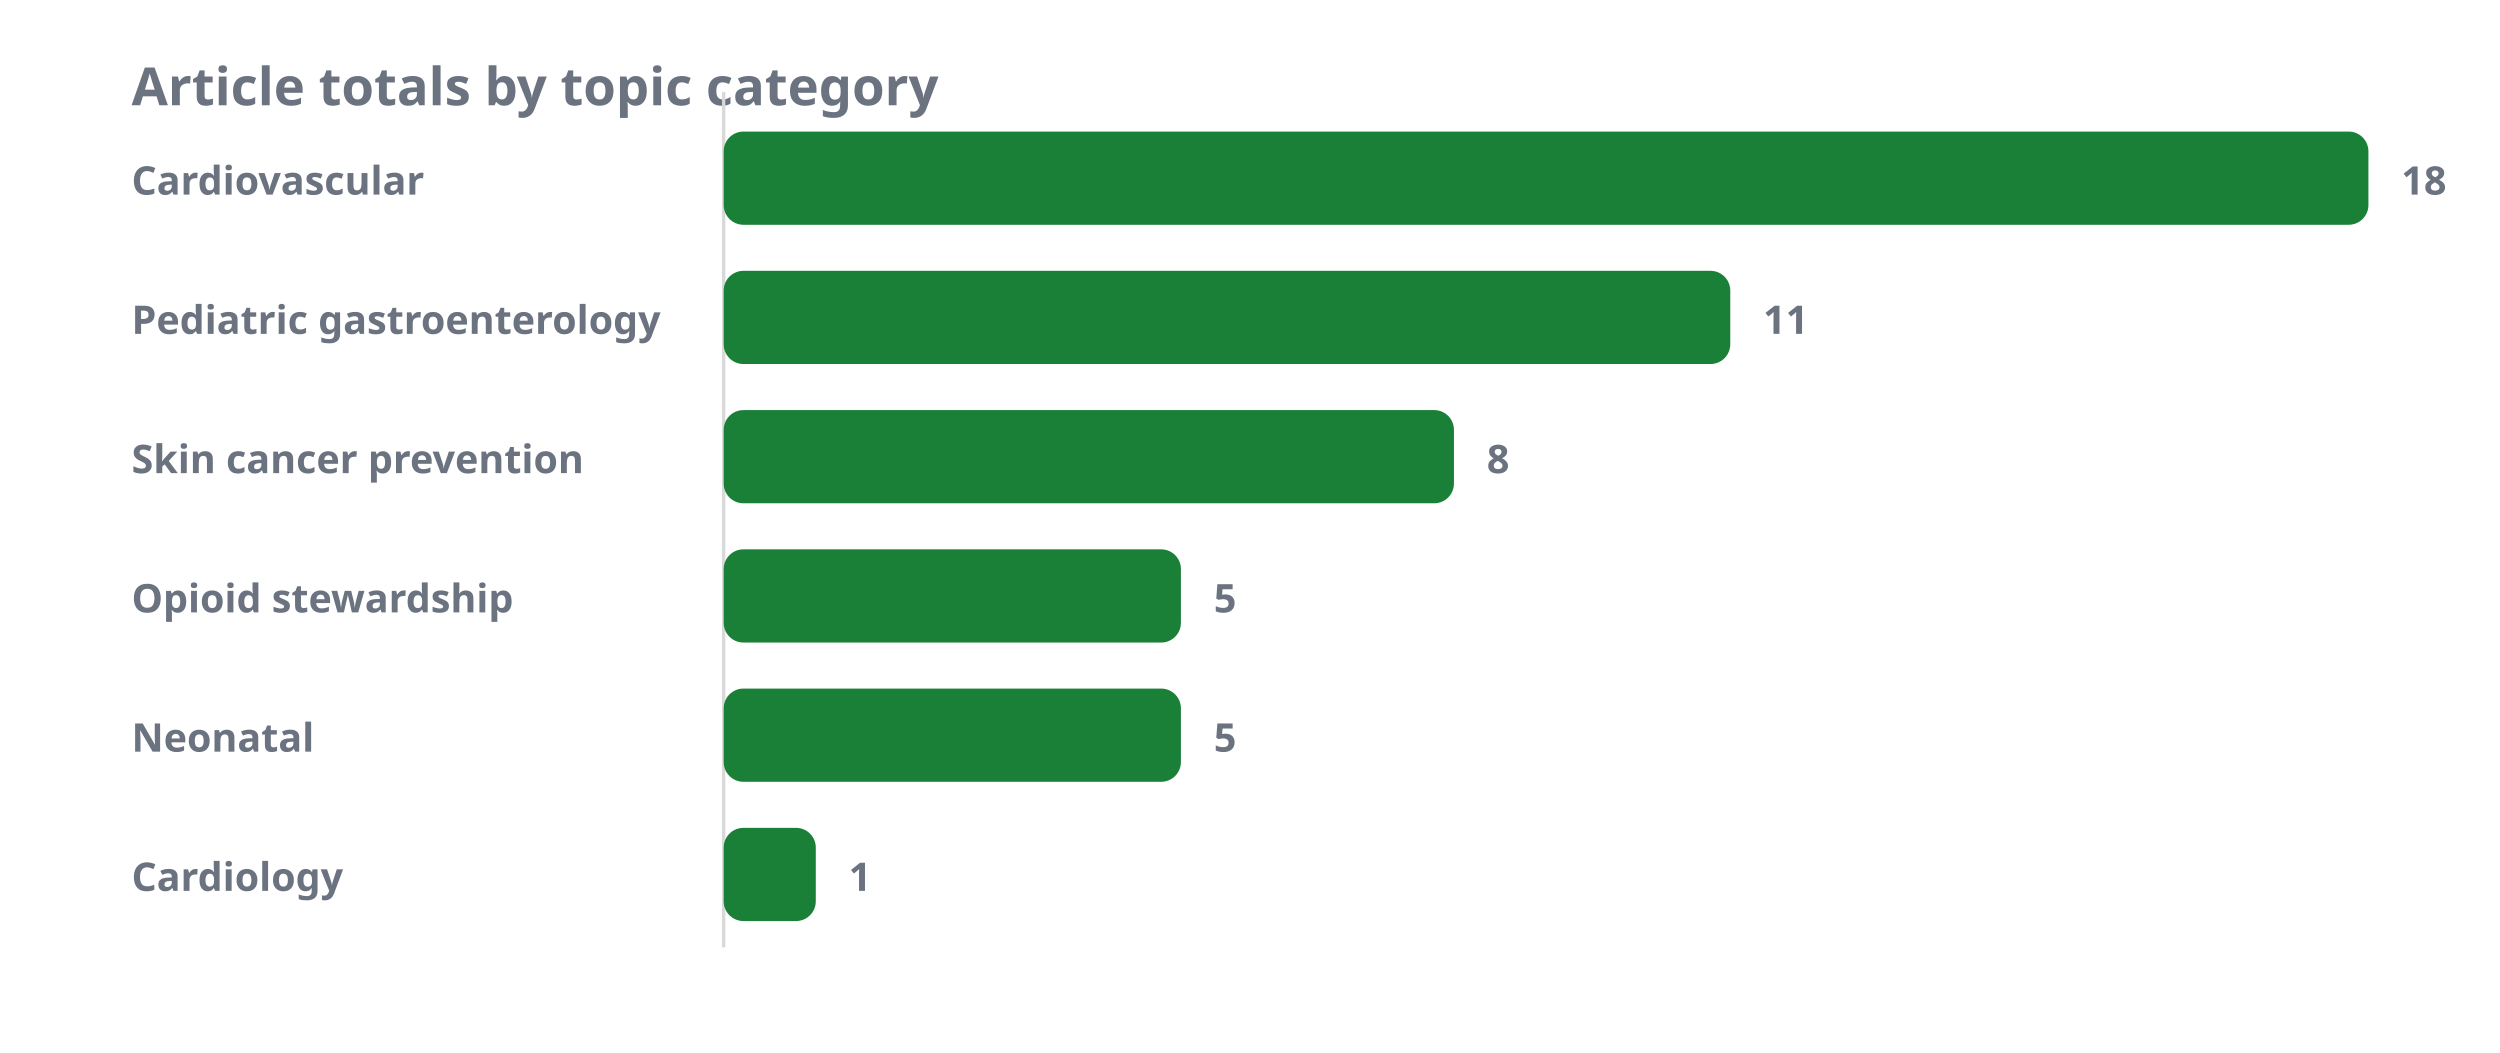
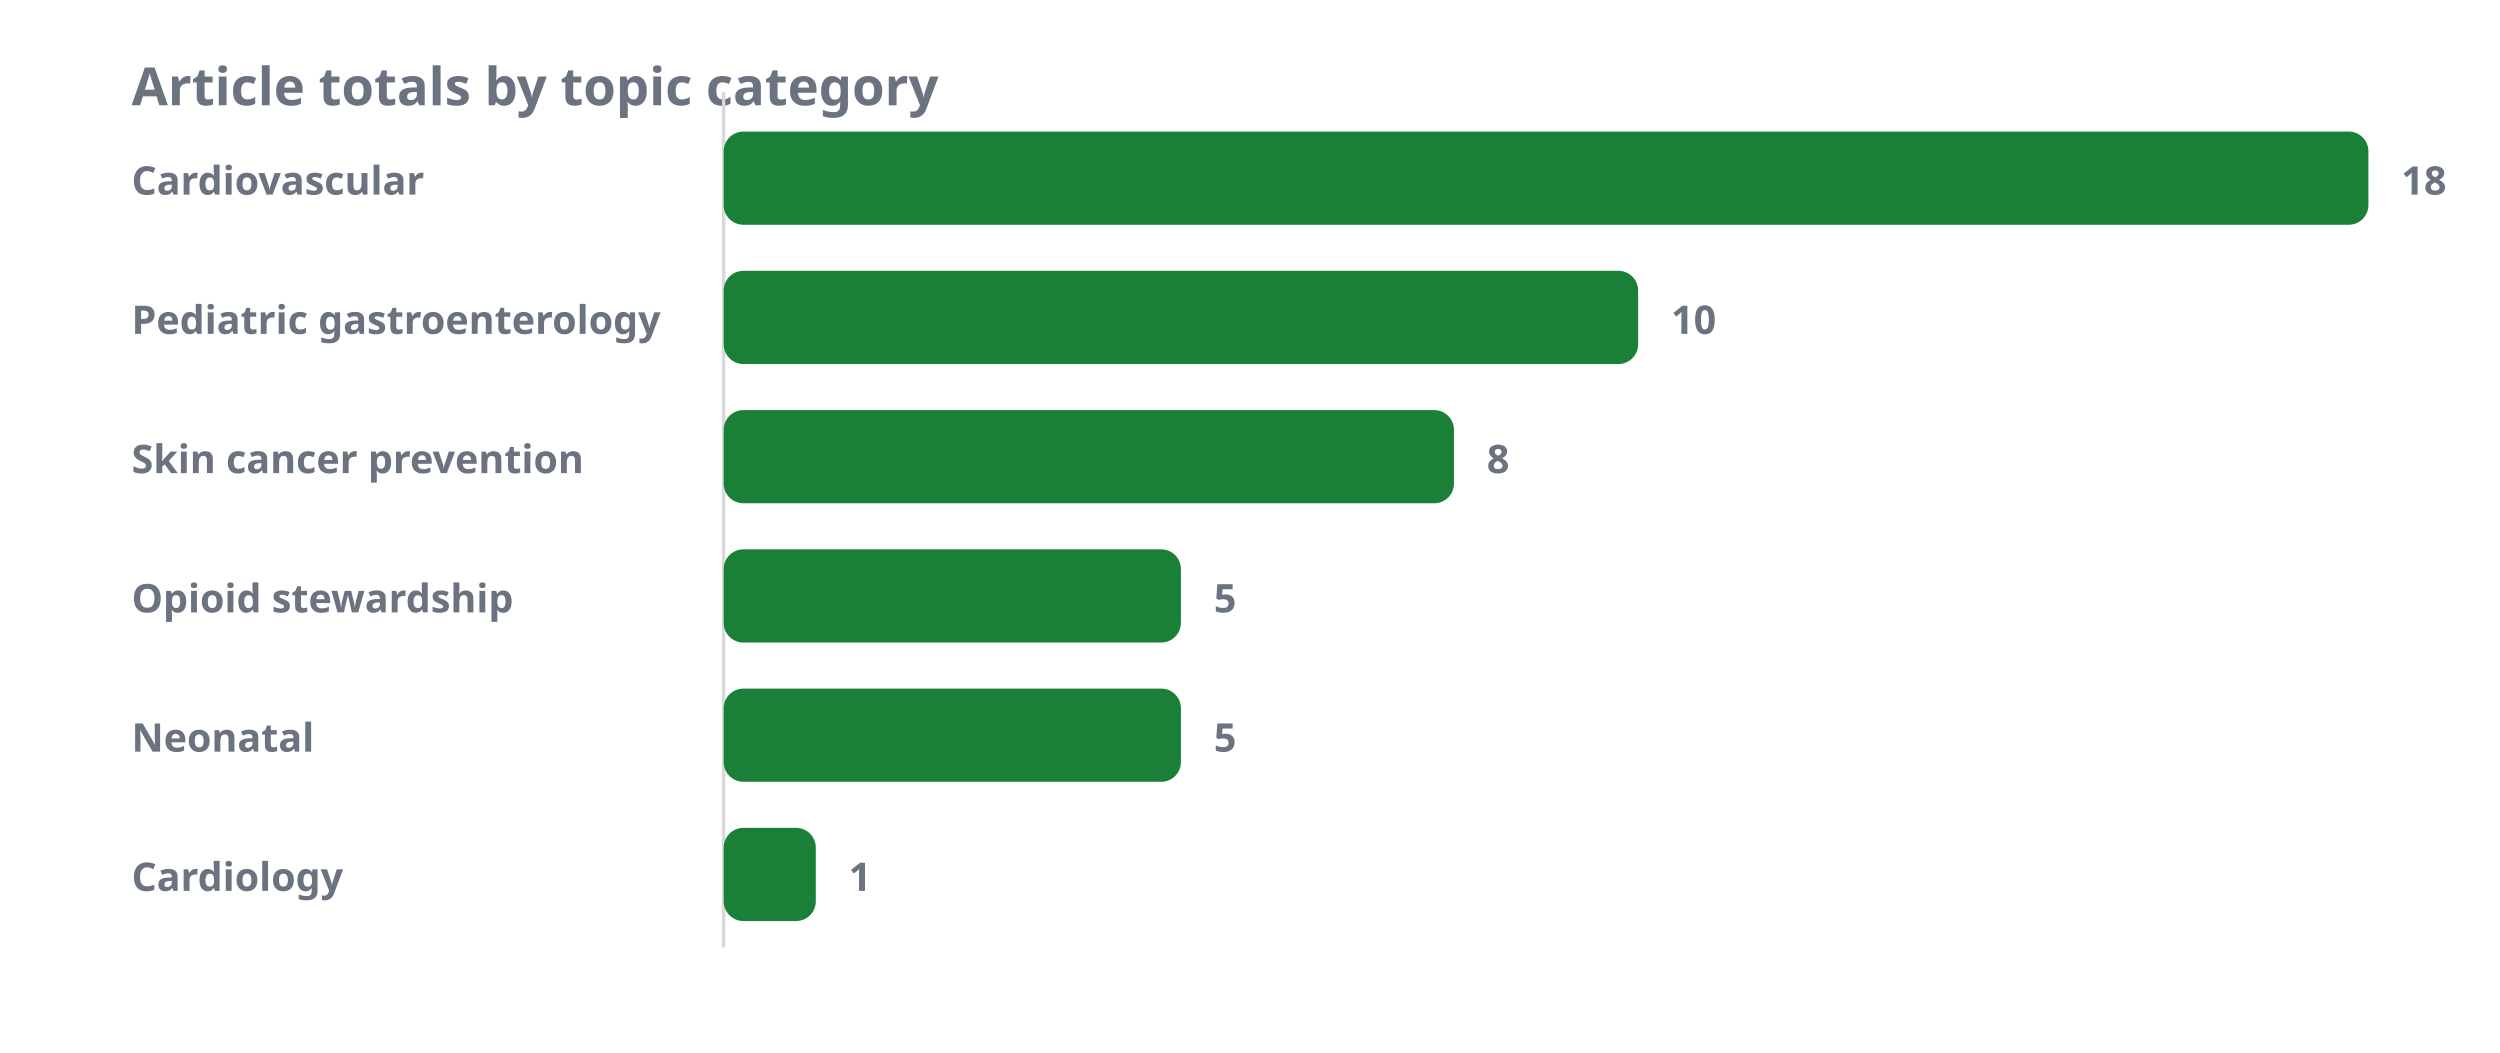
<svg xmlns="http://www.w3.org/2000/svg" width="760" height="320" viewBox="0 0 760 320" role="img" aria-label="Article totals by topic category">
  <style>
  .title { font: 700 16px system-ui, sans-serif; fill: #6b7280; }
  .label { font: 600 12px system-ui, sans-serif; fill: #6b7280; }
  .value { font: 600 12px system-ui, sans-serif; fill: #6b7280; }
  .bar { fill: #1a7f37; }
  .axis { stroke: #d8d8d8; stroke-width: 1; }
</style>
  <rect width="100%" height="100%" fill="transparent" rx="12" ry="12" />
  <text x="40" y="32" class="title">Article totals by topic category</text>
  <line x1="220" y1="28" x2="220" y2="288" class="axis" />
  <text x="40" y="59.167" class="label">Cardiovascular</text>
  <rect x="220" y="40" width="500" height="28.333" class="bar" rx="6" ry="6" />
  <text x="730" y="59.167" class="value">18</text>
  <text x="40" y="101.5" class="label">Pediatric gastroenterology</text>
-   <rect x="220" y="82.333" width="306" height="28.333" class="bar" rx="6" ry="6" />
-   <text x="536" y="101.5" class="value">11</text>
+   <rect x="220" y="82.333" width="278" height="28.333" class="bar" rx="6" ry="6" />
+   <text x="508" y="101.5" class="value">10</text>
  <text x="40" y="143.833" class="label">Skin cancer prevention</text>
  <rect x="220" y="124.667" width="222" height="28.333" class="bar" rx="6" ry="6" />
  <text x="452" y="143.833" class="value">8</text>
  <text x="40" y="186.167" class="label">Opioid stewardship</text>
  <rect x="220" y="167" width="139" height="28.333" class="bar" rx="6" ry="6" />
  <text x="369" y="186.167" class="value">5</text>
  <text x="40" y="228.5" class="label">Neonatal</text>
  <rect x="220" y="209.333" width="139" height="28.333" class="bar" rx="6" ry="6" />
  <text x="369" y="228.5" class="value">5</text>
  <text x="40" y="270.833" class="label">Cardiology</text>
  <rect x="220" y="251.667" width="28" height="28.333" class="bar" rx="6" ry="6" />
  <text x="258" y="270.833" class="value">1</text>
</svg>
